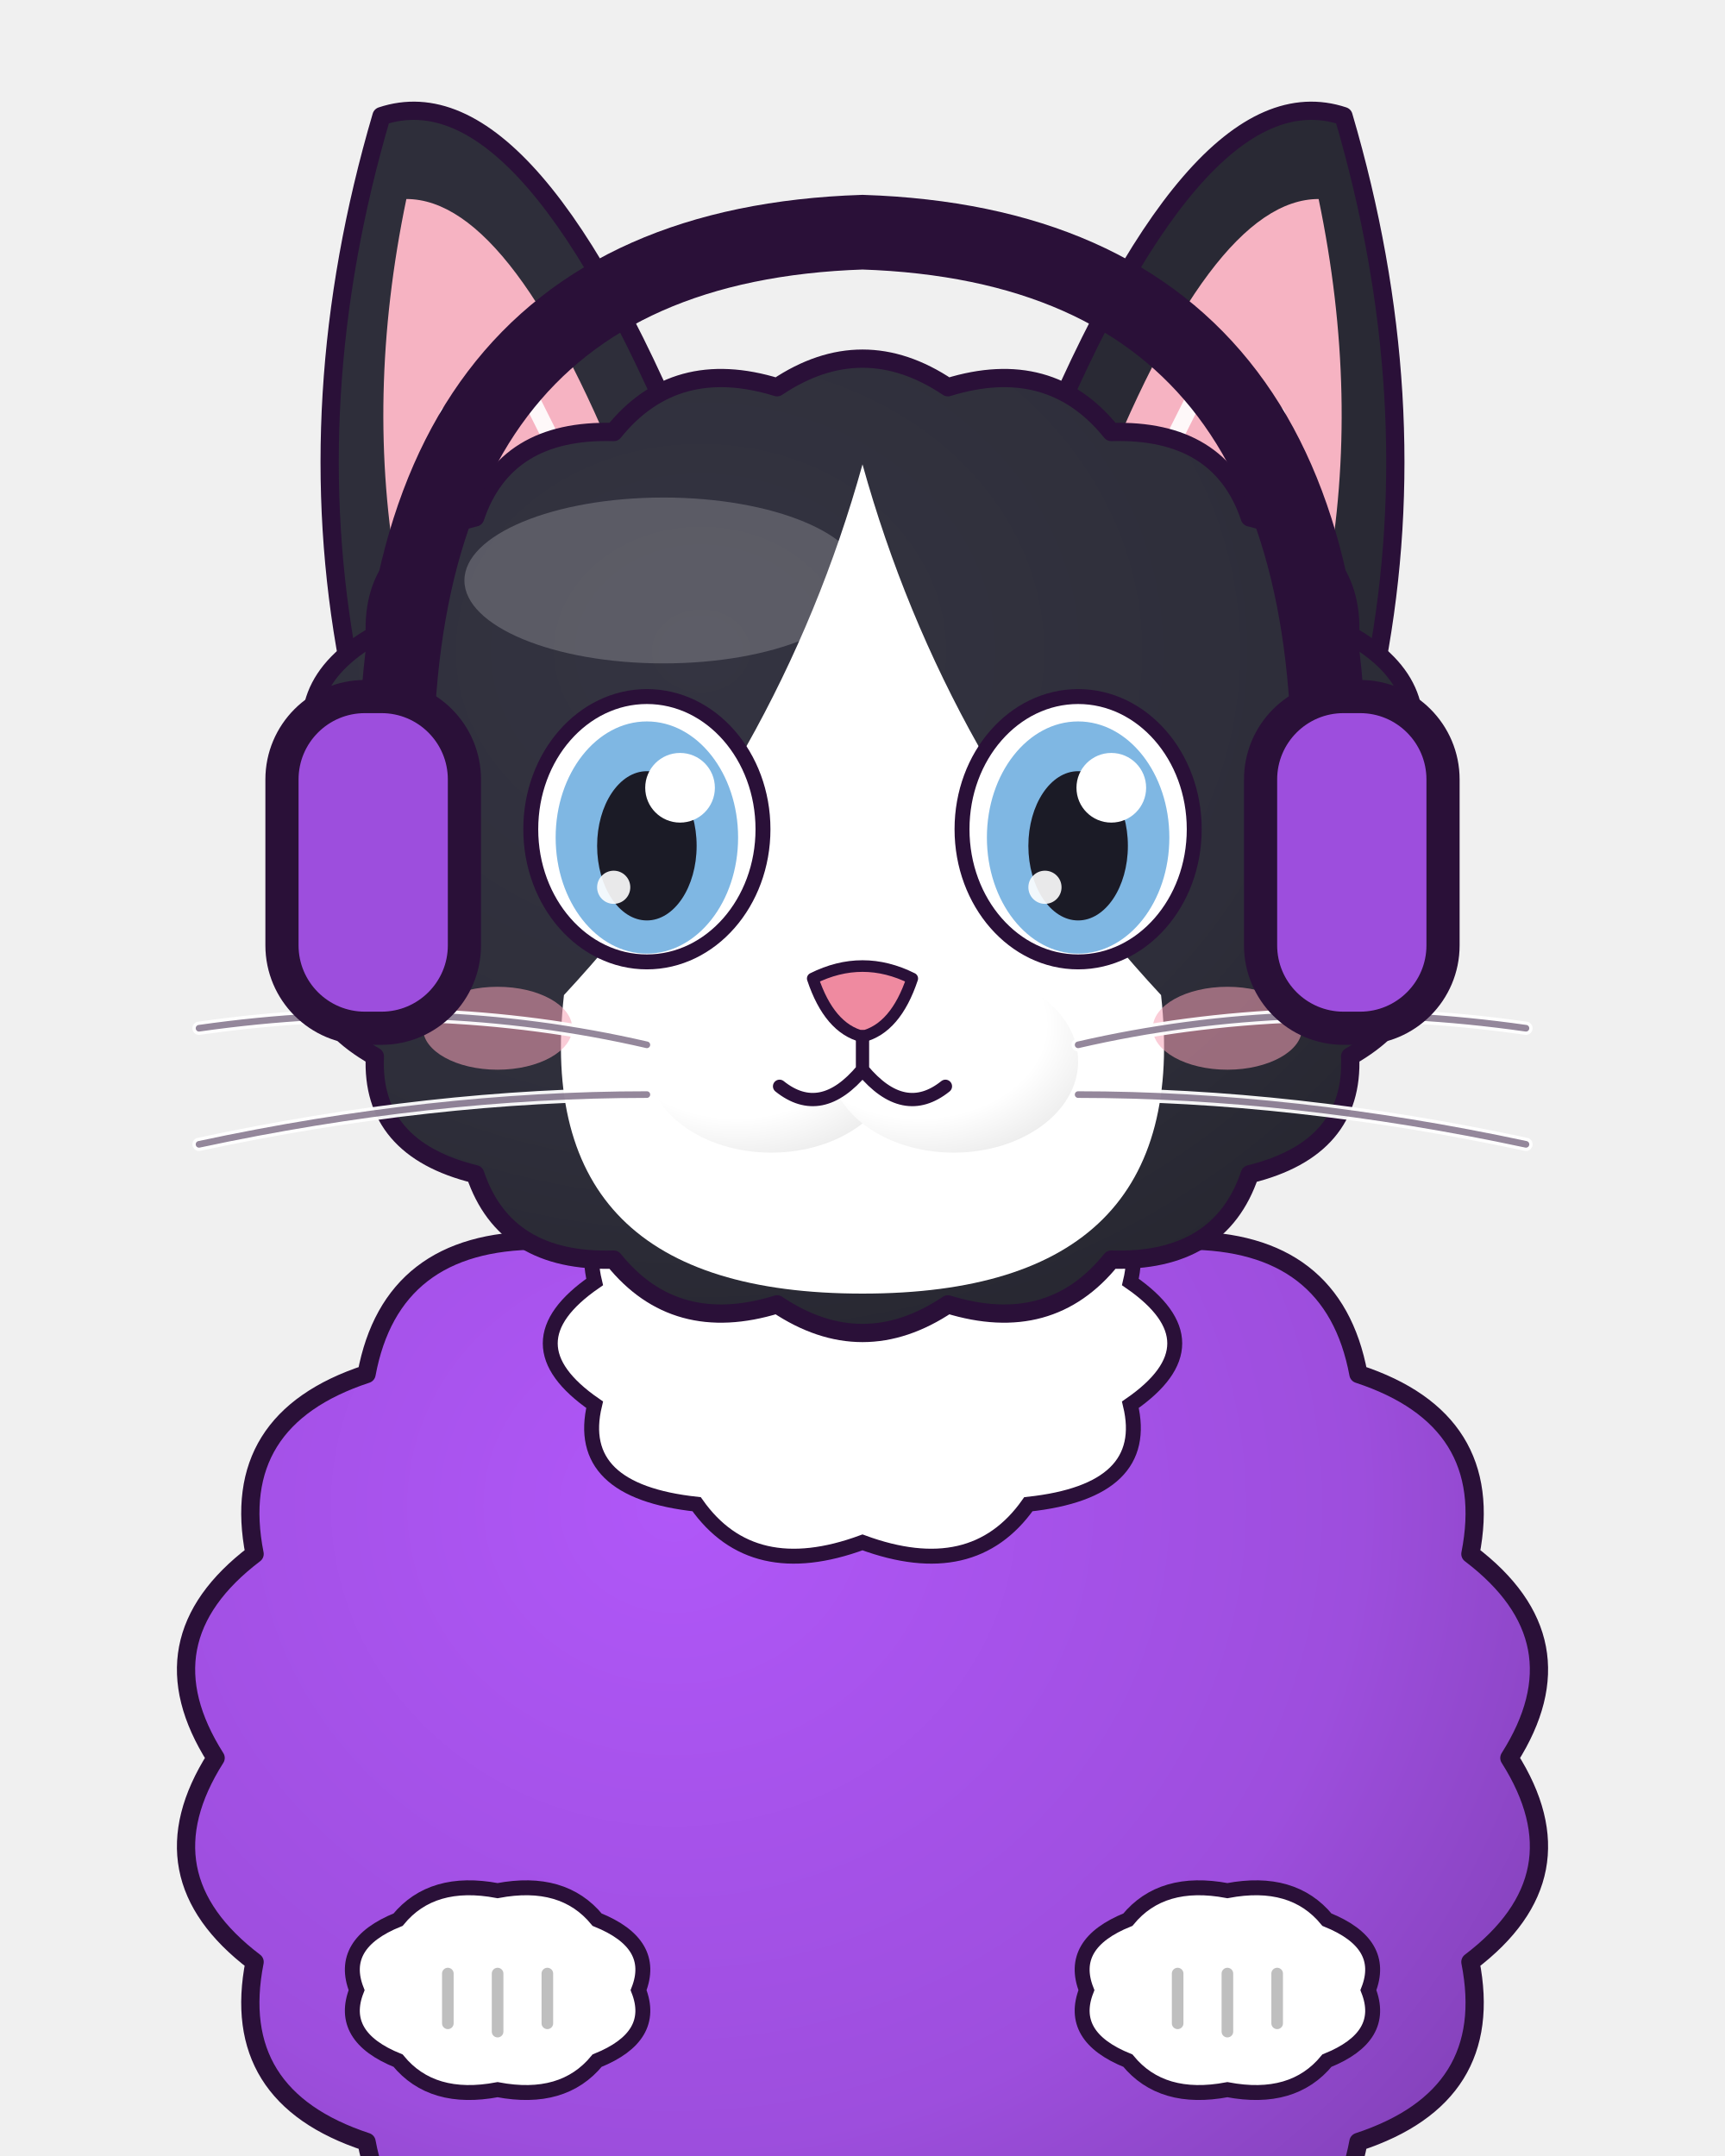
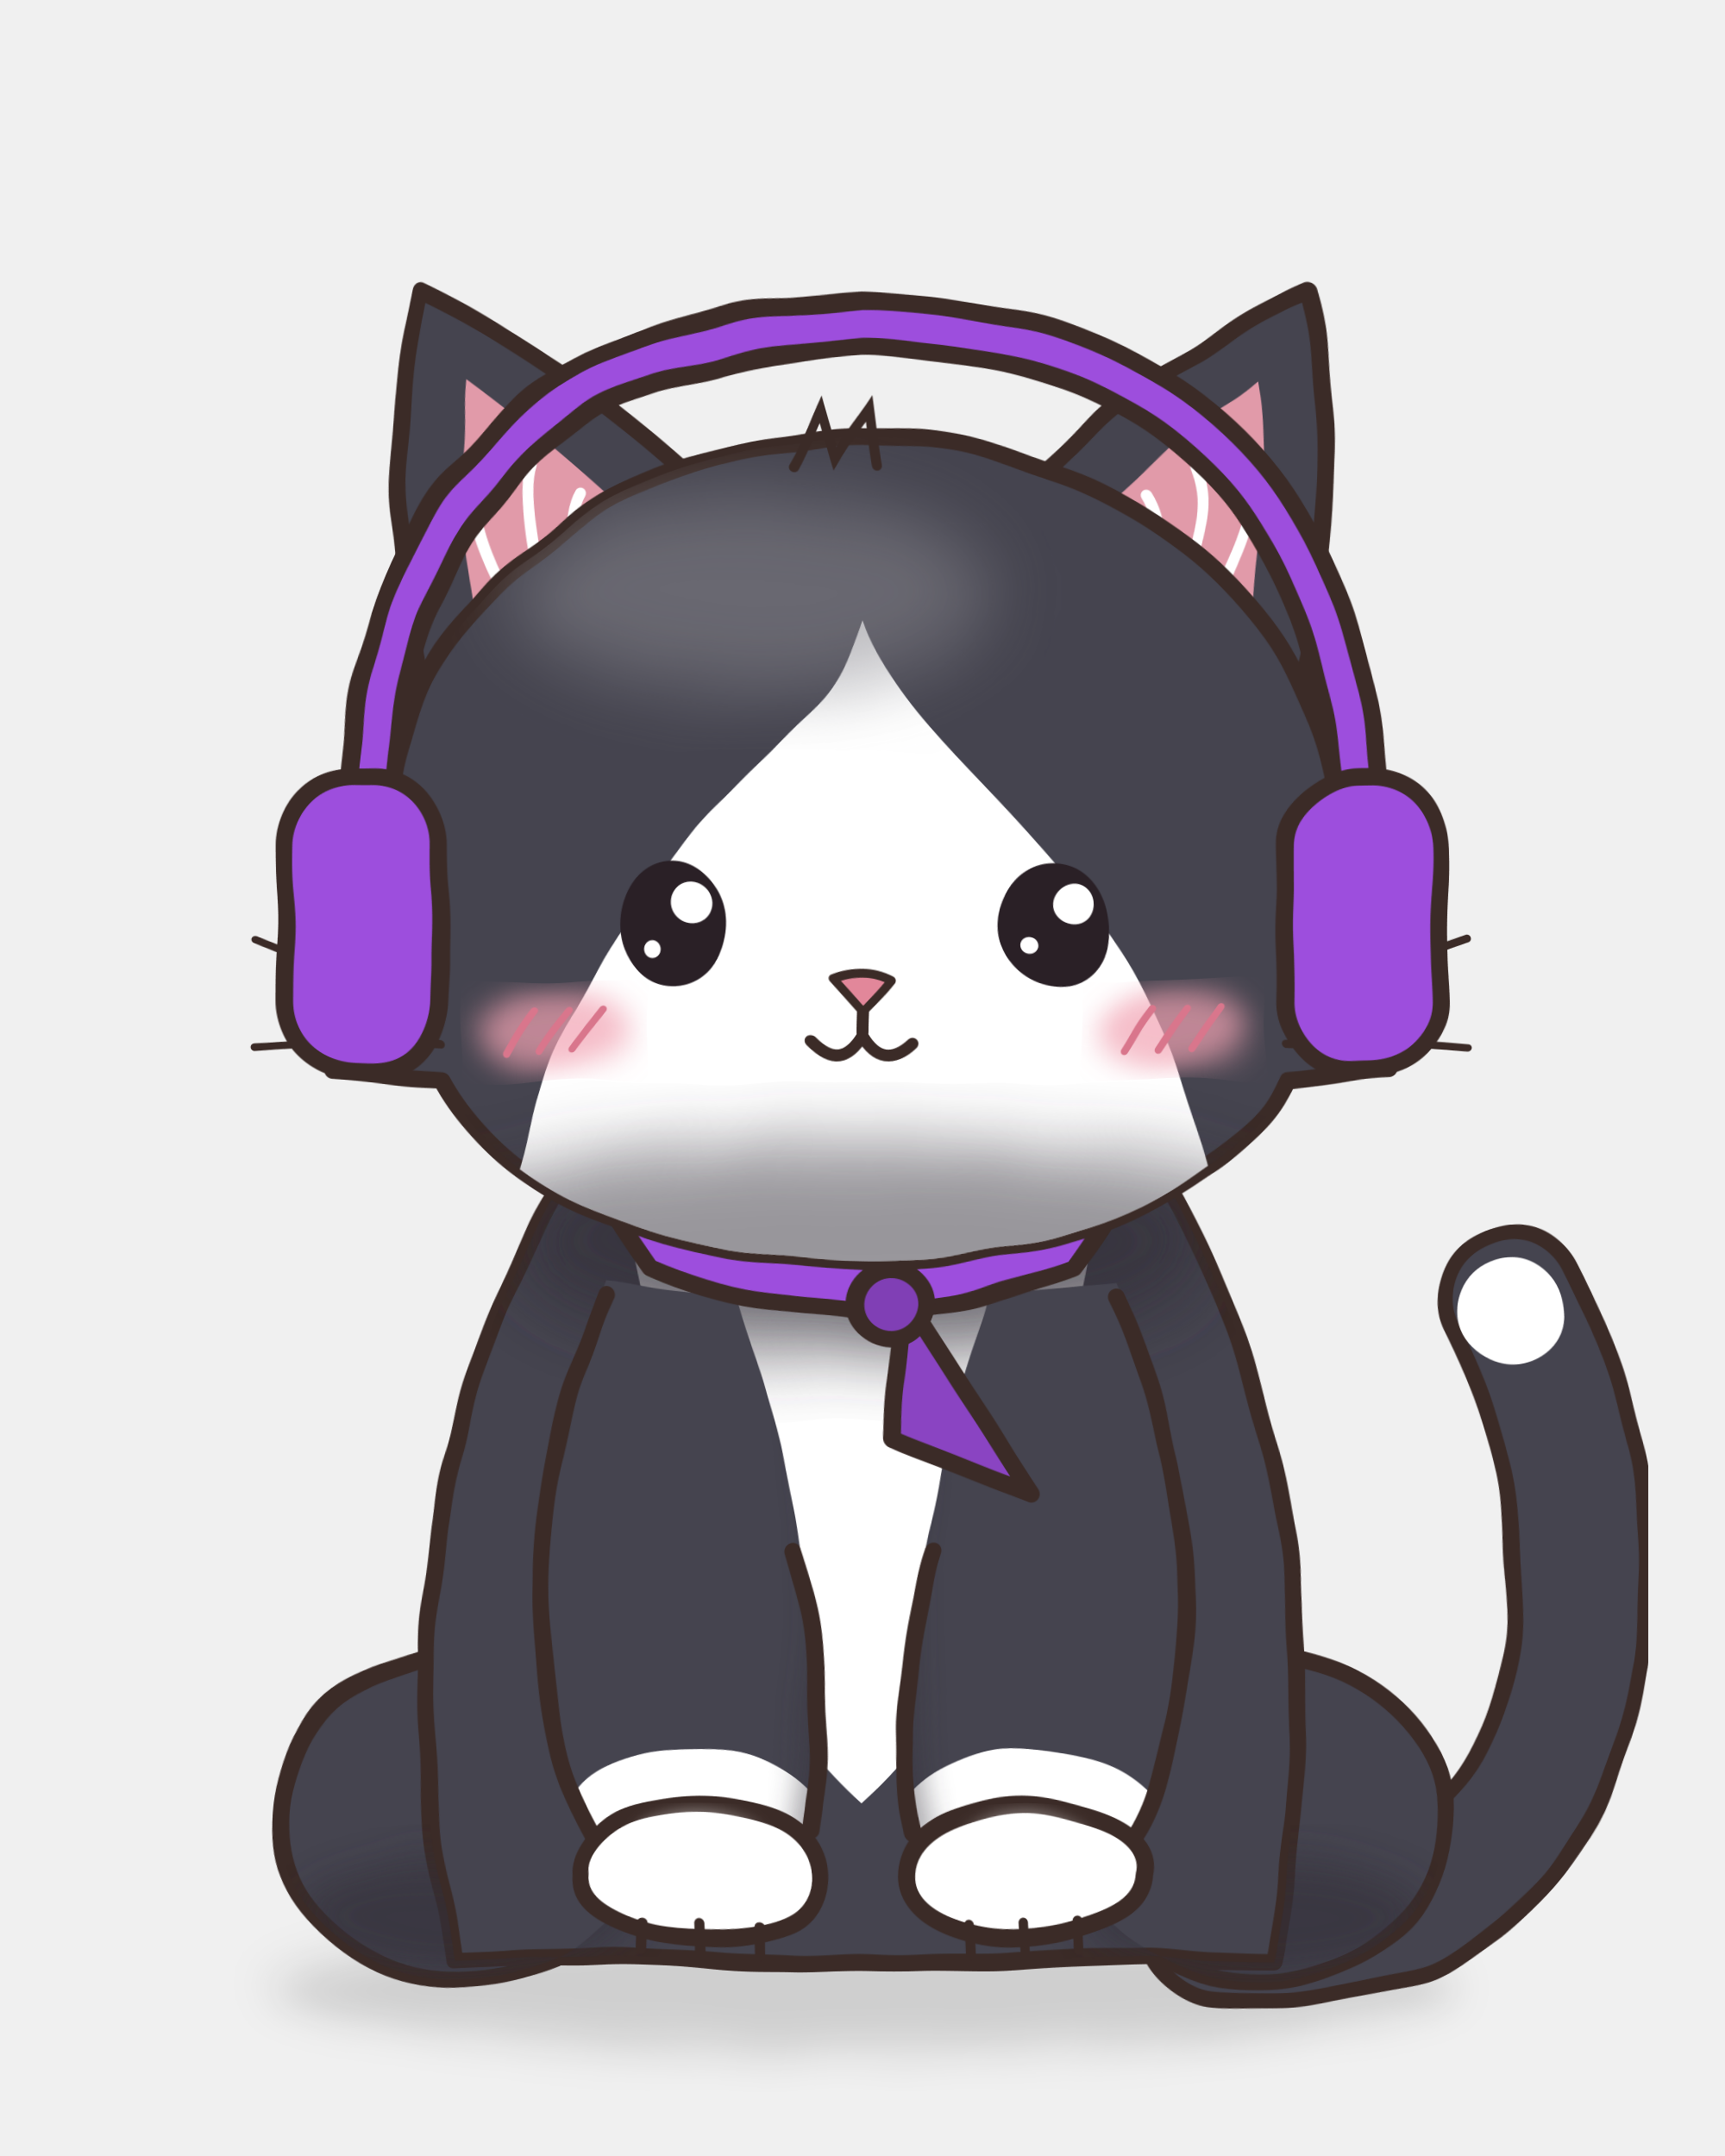
<svg xmlns="http://www.w3.org/2000/svg" viewBox="-104 -252 208 260">
  <defs>
-     <radialGradient id="odarkblack077" cx=".36" cy=".30" r=".85">
-       <stop offset="0" stop-color="#b057f8" />
-       <stop offset=".6" stop-color="#9d4edd" />
-       <stop offset="1" stop-color="#7a3dac" />
-     </radialGradient>
-     <radialGradient id="fdarkblack077" cx=".36" cy=".30" r=".85">
-       <stop offset="0" stop-color="#343441" />
-       <stop offset=".6" stop-color="#2e2e3a" />
-       <stop offset="1" stop-color="#24242d" />
-     </radialGradient>
-     <radialGradient id="wdarkblack077" cx=".36" cy=".30" r=".85">
-       <stop offset="0" stop-color="#ffffff" />
-       <stop offset=".6" stop-color="#ffffff" />
-       <stop offset="1" stop-color="#e6e6e6" />
-     </radialGradient>
-     <clipPath id="hdarkblack077">
-       <path d="M65.2 -141.2 Q69.7 -130.8 58.8 -124.6 Q59.3 -113.5 46.7 -110.4 Q43.1 -99.7 30.0 -100.1 Q22.6 -90.9 10.3 -94.7 Q0.0 -87.8 -10.3 -94.7 Q-22.6 -90.9 -30.0 -100.1 Q-43.1 -99.7 -46.7 -110.4 Q-59.3 -113.5 -58.8 -124.6 Q-69.7 -130.8 -65.2 -141.2 Q-73.3 -150.0 -65.2 -158.8 Q-69.7 -169.2 -58.8 -175.4 Q-59.3 -186.5 -46.7 -189.6 Q-43.1 -200.3 -30.0 -199.9 Q-22.6 -209.1 -10.3 -205.3 Q-0.0 -212.2 10.3 -205.3 Q22.6 -209.1 30.0 -199.9 Q43.1 -200.3 46.7 -189.6 Q59.3 -186.5 58.8 -175.4 Q69.7 -169.2 65.2 -158.8 Q73.3 -150.0 65.2 -141.2Z" />
-     </clipPath>
+     <filter id="ink" x="-5%" y="-5%" width="110%" height="110%">
+       <feTurbulence type="fractalNoise" baseFrequency=".05" numOctaves="2" seed="3" result="n" />
+       <feDisplacementMap in="SourceGraphic" in2="n" scale="2.2" />
+     </filter>
+     <filter id="pencil">
+       <feTurbulence type="fractalNoise" baseFrequency="1.1 .35" numOctaves="2" seed="5" />
+       <feColorMatrix values="0 0 0 0 .25  0 0 0 0 .2  0 0 0 0 .18  0 0 0 .22 -.02" />
+       <feComposite in2="SourceGraphic" operator="in" />
+     </filter>
+     <filter id="blur1">
+       <feGaussianBlur stdDeviation="1" />
+     </filter>
+     <filter id="blur2">
+       <feGaussianBlur stdDeviation="2" />
+     </filter>
+     <filter id="blur3" x="-30%" y="-30%" width="160%" height="160%">
+       <feGaussianBlur stdDeviation="3" />
+     </filter>
+     <filter id="blur4" x="-30%" y="-30%" width="160%" height="160%">
+       <feGaussianBlur stdDeviation="5" />
+     </filter>
  </defs>
-   <ellipse cx="6" cy="34" rx="78" ry="15" fill="#000" opacity=".15" />
-   <path d="M78.0 -40.0 Q87.0 -25.8 73.3 -15.4 Q76.5 0.8 59.8 6.3 Q56.8 22.4 39.0 22.4 Q30.2 36.6 13.5 30.9 Q0.0 41.5 -13.5 30.9 Q-30.2 36.6 -39.0 22.4 Q-56.8 22.4 -59.8 6.3 Q-76.5 0.8 -73.3 -15.4 Q-87.0 -25.8 -78.0 -40.0 Q-87.0 -54.2 -73.3 -64.6 Q-76.5 -80.8 -59.8 -86.3 Q-56.8 -102.4 -39.0 -102.4 Q-30.2 -116.6 -13.5 -110.9 Q-0.0 -121.5 13.5 -110.9 Q30.2 -116.6 39.0 -102.4 Q56.8 -102.4 59.8 -86.3 Q76.5 -80.8 73.3 -64.6 Q87.0 -54.2 78.0 -40.0Z" fill="url(#odarkblack077)" stroke="#2a1038" stroke-width="2.2" stroke-linejoin="round" />
-   <path d="M32.3 -82.6 Q34.8 -72.2 20.0 -70.6 Q13.3 -61.1 0.0 -66.0 Q-13.3 -61.1 -20.0 -70.6 Q-34.8 -72.2 -32.3 -82.6 Q-43.0 -90.0 -32.3 -97.4 Q-34.8 -107.8 -20.0 -109.4 Q-13.3 -118.9 -0.0 -114.0 Q13.3 -118.9 20.0 -109.4 Q34.8 -107.8 32.3 -97.4 Q43.0 -90.0 32.3 -82.6Z" fill="#ffffff" stroke="#2a1038" stroke-width="1.8" />
-   <path d="M-20 -194 Q-40 -244 -58 -238 Q-68 -204 -62 -172Z" fill="#2e2e3a" stroke="#2a1038" stroke-width="2.2" stroke-linejoin="round" />
-   <path d="M-28 -192 Q-42 -228 -55 -228 Q-60 -204 -56 -182Z" fill="#f6b3c2" />
-   <path d="M-36 -196 l-6 -12 M-42 -192 l-8 -10" stroke="#fff" stroke-width="2" stroke-linecap="round" opacity=".9" />
-   <path d="M20 -194 Q40 -244 58 -238 Q68 -204 62 -172Z" fill="#292934" stroke="#2a1038" stroke-width="2.2" stroke-linejoin="round" />
-   <path d="M28 -192 Q42 -228 55 -228 Q60 -204 56 -182Z" fill="#f6b3c2" />
-   <path d="M36 -196 l6 -12 M42 -192 l8 -10" stroke="#fff" stroke-width="2" stroke-linecap="round" opacity=".9" />
-   <path d="M65.2 -141.2 Q69.7 -130.8 58.8 -124.6 Q59.3 -113.5 46.7 -110.4 Q43.1 -99.7 30.0 -100.1 Q22.6 -90.9 10.3 -94.7 Q0.0 -87.8 -10.3 -94.7 Q-22.6 -90.9 -30.0 -100.1 Q-43.1 -99.7 -46.7 -110.4 Q-59.3 -113.5 -58.8 -124.6 Q-69.7 -130.8 -65.2 -141.2 Q-73.3 -150.0 -65.2 -158.8 Q-69.7 -169.2 -58.8 -175.4 Q-59.3 -186.5 -46.7 -189.6 Q-43.1 -200.3 -30.0 -199.9 Q-22.6 -209.1 -10.3 -205.3 Q-0.0 -212.2 10.3 -205.3 Q22.6 -209.1 30.0 -199.9 Q43.1 -200.3 46.7 -189.6 Q59.3 -186.5 58.8 -175.4 Q69.7 -169.2 65.2 -158.8 Q73.3 -150.0 65.2 -141.2Z" fill="url(#fdarkblack077)" stroke="#2a1038" stroke-width="2.2" stroke-linejoin="round" />
-   <g clip-path="url(#hdarkblack077)">
-     <path d="M0 -196 Q-10 -160 -36 -132 Q-40 -96 0 -96 Q40 -96 36 -132 Q10 -160 0 -196Z" fill="#ffffff" />
+   <g transform="translate(0 -150) scale(.85) translate(-120 -94)">
+     <g transform="translate(0,0)">
+       <defs>
+         <clipPath id="hadarkblackNone">
+           <path d="M54 104 C46 64 82 36 120 36 C158 36 194 64 186 104 L197 111 L187 116 L195 126 L180 127 C170 145 146 153 120 153 C94 153 70 145 60 127 L45 126 L53 116 L43 111 Z" />
+         </clipPath>
+         <clipPath id="badarkblackNone">
+           <path d="M78 140 C58 172 54 216 62 252 L178 252 C186 216 182 172 162 140 Z" />
+           <ellipse cx="64" cy="232" rx="27" ry="23" />
+           <ellipse cx="176" cy="232" rx="27" ry="23" />
+         </clipPath>
+       </defs>
+       <g filter="url(#ink)">
+         <ellipse cx="120" cy="256" rx="84" ry="9" fill="#000" opacity=".14" filter="url(#blur3)" />
+         <path d="M170 248 C224 254 232 196 212 158" stroke="#3b2b27" stroke-width="21" fill="none" stroke-linecap="round" />
+         <path d="M170 248 C224 254 232 196 212 158" stroke="#45444f" stroke-width="16.5" fill="none" stroke-linecap="round" />
+         <circle cx="212" cy="160" r="7.5" fill="#ffffff" />
+         <ellipse cx="64" cy="232" rx="27" ry="23" stroke="#3b2b27" stroke-width="2.4" stroke-linejoin="round" stroke-linecap="round" fill="#45444f" />
+         <ellipse cx="176" cy="232" rx="27" ry="23" stroke="#3b2b27" stroke-width="2.4" stroke-linejoin="round" stroke-linecap="round" fill="#45444f" />
+         <path d="M78 140 C58 172 54 216 62 252 L178 252 C186 216 182 172 162 140 Z" stroke="#3b2b27" stroke-width="2.4" stroke-linejoin="round" stroke-linecap="round" fill="#45444f" />
+         <g clip-path="url(#badarkblackNone)">
+           <path d="M86 140 C92 180 98 210 120 230 C142 210 148 180 154 140 Z" fill="#ffffff" />
+           <ellipse cx="120" cy="150" rx="50" ry="16" fill="#302f37" opacity=".7" filter="url(#blur4)" />
+           <ellipse cx="64" cy="246" rx="24" ry="8" fill="#302f37" opacity=".6" filter="url(#blur3)" />
+           <ellipse cx="176" cy="246" rx="24" ry="8" fill="#302f37" opacity=".6" filter="url(#blur3)" />
+         </g>
+         <path d="M84 156 C70 188 72 222 84 238 L112 236 C115 214 112 186 102 158 Z" fill="#45444f" />
+         <clipPath id="aadarkblackNone1">
+           <path d="M84 156 C70 188 72 222 84 238 L112 236 C115 214 112 186 102 158 Z" />
+         </clipPath>
+         <g clip-path="url(#aadarkblackNone1)">
+           <ellipse cx="96" cy="236" rx="20" ry="14" fill="#ffffff" />
+           <path d="M108 160 C114 190 114 214 110 236 L120 236 L120 160Z" fill="#302f37" opacity=".45" filter="url(#blur2)" />
+         </g>
+         <path d="M84 158 C70 188 72 222 84 238" fill="none" stroke="#3b2b27" stroke-width="2.4" stroke-linejoin="round" stroke-linecap="round" />
+         <path d="M113 234 C115 220 114 206 110 194" fill="none" stroke="#3b2b27" stroke-width="2.4" stroke-linejoin="round" stroke-linecap="round" />
+         <path d="M80 240 C78 228 114 226 114 240 C114 252 80 252 80 240Z" stroke="#3b2b27" stroke-width="2.4" stroke-linejoin="round" stroke-linecap="round" fill="#ffffff" />
+         <path d="M89 247 v4" stroke="#3b2b27" stroke-width="1.4" fill="none" stroke-linecap="round" />
+         <path d="M97 247 v4" stroke="#3b2b27" stroke-width="1.4" fill="none" stroke-linecap="round" />
+         <path d="M105 247 v4" stroke="#3b2b27" stroke-width="1.4" fill="none" stroke-linecap="round" />
+         <ellipse cx="97" cy="235" rx="9" ry="4" fill="#fff" opacity=".35" filter="url(#blur1)" />
+         <path d="M156 156 C170 188 168 222 156 238 L128 236 C125 214 128 186 138 158 Z" fill="#45444f" />
+         <clipPath id="aadarkblackNone-1">
+           <path d="M156 156 C170 188 168 222 156 238 L128 236 C125 214 128 186 138 158 Z" />
+         </clipPath>
+         <g clip-path="url(#aadarkblackNone-1)">
+           <ellipse cx="144" cy="236" rx="20" ry="14" fill="#ffffff" />
+           <path d="M132 160 C126 190 126 214 130 236 L120 236 L120 160Z" fill="#302f37" opacity=".45" filter="url(#blur2)" />
+         </g>
+         <path d="M156 158 C170 188 168 222 156 238" fill="none" stroke="#3b2b27" stroke-width="2.4" stroke-linejoin="round" stroke-linecap="round" />
+         <path d="M127 234 C125 220 126 206 130 194" fill="none" stroke="#3b2b27" stroke-width="2.4" stroke-linejoin="round" stroke-linecap="round" />
+         <path d="M160 240 C162 228 126 226 126 240 C126 252 160 252 160 240Z" stroke="#3b2b27" stroke-width="2.4" stroke-linejoin="round" stroke-linecap="round" fill="#ffffff" />
+         <path d="M151 247 v4" stroke="#3b2b27" stroke-width="1.4" fill="none" stroke-linecap="round" />
+         <path d="M143 247 v4" stroke="#3b2b27" stroke-width="1.4" fill="none" stroke-linecap="round" />
+         <path d="M135 247 v4" stroke="#3b2b27" stroke-width="1.4" fill="none" stroke-linecap="round" />
+         <ellipse cx="143" cy="235" rx="9" ry="4" fill="#fff" opacity=".35" filter="url(#blur1)" />
+         <path d="M84 145 Q120 160 156 145 L150 154 Q120 166 90 154 Z" stroke="#3b2b27" stroke-width="2.4" stroke-linejoin="round" stroke-linecap="round" fill="#9d4edd" />
+         <path d="M126 158 L144 186 L124 178 Z" stroke="#3b2b27" stroke-width="2.4" stroke-linejoin="round" stroke-linecap="round" fill="#8a44c2" />
+         <circle cx="124" cy="159" r="5" stroke="#3b2b27" stroke-width="2.4" stroke-linejoin="round" stroke-linecap="round" fill="#803fb5" />
+         <path d="M60 82 C54 58 52 34 57 15 C76 25 92 37 103 49 Z" stroke="#3b2b27" stroke-width="2.4" stroke-linejoin="round" stroke-linecap="round" fill="#45444f" />
+         <path d="M67 72 C63 54 62 40 64 28 C75 36 84 44 92 52 Z" fill="#f2a3b3" opacity=".9" />
+         <path d="M 180 82 C 186 58 188 34 183 15 C 164 25 148 37 137 49 Z" stroke="#3b2b27" stroke-width="2.4" stroke-linejoin="round" stroke-linecap="round" fill="#45444f" />
+         <path d="M 173 72 C 177 54 178 40 176 28 C 165 36 156 44 148 52 Z" fill="#f2a3b3" opacity=".9" />
+         <path d="M74 56 q-3 -10 -1 -16 M79 58 q-2 -9 1 -14 M69 58 q-4 -8 -4 -12" stroke="#fff" stroke-width="1.6" fill="none" stroke-linecap="round" />
+         <path d="M166 56 q3 -10 1 -16 M161 58 q2 -9 -1 -14 M171 58 q4 -8 4 -12" stroke="#fff" stroke-width="1.6" fill="none" stroke-linecap="round" />
+         <path d="M54 104 C46 64 82 36 120 36 C158 36 194 64 186 104 L197 111 L187 116 L195 126 L180 127 C170 145 146 153 120 153 C94 153 70 145 60 127 L45 126 L53 116 L43 111 Z" stroke="#3b2b27" stroke-width="2.4" stroke-linejoin="round" stroke-linecap="round" fill="#45444f" />
+         <g clip-path="url(#hadarkblackNone)">
+           <path d="M120 62 C128 86 168 98 172 160 L68 160 C72 98 112 86 120 62 Z" fill="#ffffff" />
+           <ellipse cx="104" cy="58" rx="34" ry="14" fill="#86858c" opacity=".55" filter="url(#blur4)" />
+           <ellipse cx="120" cy="150" rx="70" ry="14" fill="#302f37" opacity=".5" filter="url(#blur4)" />
+         </g>
+         <path d="M110 40 l4 -8 l2 7 l5 -7 l1 8" stroke="#3b2b27" stroke-width="1.4" fill="none" stroke-linecap="round" />
+         <ellipse cx="93" cy="105" rx="7.6" ry="8.74" fill="#2a2026" />
+         <circle cx="95.66" cy="101.96" r="2.888" fill="#fff" />
+         <circle cx="89.96" cy="108.42" r="1.216" fill="#fff" />
+         <ellipse cx="76" cy="120" rx="11" ry="6" fill="#f2a3b3" opacity="0.7" filter="url(#blur2)" />
+         <path d="M69 123 l4 -6" stroke="#d9768c" stroke-width="1.1" stroke-linecap="round" />
+         <path d="M74 123 l4 -6" stroke="#d9768c" stroke-width="1.1" stroke-linecap="round" />
+         <path d="M79 123 l4 -6" stroke="#d9768c" stroke-width="1.1" stroke-linecap="round" />
+         <path d="M60 115 q-14 -3.2 -26 -7.6" stroke="#3b2b27" stroke-width="1.1" fill="none" stroke-linecap="round" />
+         <path d="M60 122 q-14 -0.4 -26 0.8" stroke="#3b2b27" stroke-width="1.1" fill="none" stroke-linecap="round" />
+         <ellipse cx="147" cy="105" rx="7.6" ry="8.74" fill="#2a2026" />
+         <circle cx="149.66" cy="101.96" r="2.888" fill="#fff" />
+         <circle cx="143.96" cy="108.42" r="1.216" fill="#fff" />
+         <ellipse cx="164" cy="120" rx="11" ry="6" fill="#f2a3b3" opacity="0.7" filter="url(#blur2)" />
+         <path d="M157 123 l4 -6" stroke="#d9768c" stroke-width="1.1" stroke-linecap="round" />
+         <path d="M162 123 l4 -6" stroke="#d9768c" stroke-width="1.1" stroke-linecap="round" />
+         <path d="M167 123 l4 -6" stroke="#d9768c" stroke-width="1.1" stroke-linecap="round" />
+         <path d="M180 115 q14 -3.2 26 -7.6" stroke="#3b2b27" stroke-width="1.1" fill="none" stroke-linecap="round" />
+         <path d="M180 122 q14 -0.4 26 0.8" stroke="#3b2b27" stroke-width="1.1" fill="none" stroke-linecap="round" />
+         <path d="M116 113 Q120 111 124 113 L120 117.5 Z" fill="#e2879a" stroke="#3b2b27" stroke-width="1.2" stroke-linejoin="round" />
+         <path d="M120 117.5 v3 M113 122 Q117 126 120 121 Q123 126 127 122" stroke="#3b2b27" fill="none" stroke-linecap="round" stroke-linejoin="round" stroke-width="1.7" />
+         <path d="M50 104 Q46 22 120 20 Q194 22 190 104" stroke="#3b2b27" stroke-width="9" fill="none" />
+         <path d="M50 104 Q46 22 120 20 Q194 22 190 104" stroke="#9d4edd" stroke-width="4" fill="none" />
+         <rect x="38" y="84" width="22" height="42" rx="10" stroke="#3b2b27" stroke-width="2.4" stroke-linejoin="round" stroke-linecap="round" fill="#9d4edd" />
+         <rect x="180" y="84" width="22" height="42" rx="10" stroke="#3b2b27" stroke-width="2.4" stroke-linejoin="round" stroke-linecap="round" fill="#9d4edd" />
+       </g>
+     </g>
  </g>
-   <ellipse cx="-24" cy="-182" rx="24" ry="10" fill="#fff" opacity=".2" />
-   <ellipse cx="-11" cy="-124" rx="15" ry="11" fill="url(#wdarkblack077)" />
-   <ellipse cx="11" cy="-124" rx="15" ry="11" fill="url(#wdarkblack077)" />
-   <ellipse cx="-26" cy="-152" rx="14" ry="16" fill="#fff" stroke="#2a1038" stroke-width="1.8" />
-   <ellipse cx="-26" cy="-151" rx="11" ry="14" fill="#7fb7e3" />
-   <ellipse cx="-26" cy="-150" rx="6" ry="9" fill="#1b1b26" />
-   <circle cx="-22" cy="-157" r="4.2" fill="#fff" />
-   <circle cx="-30" cy="-145" r="2" fill="#fff" opacity=".9" />
-   <ellipse cx="-44" cy="-128" rx="9" ry="5" fill="#f6a3b6" opacity=".55" />
-   <path d="M-26 -126 Q-52 -132 -80 -128 M-26 -120 Q-52 -120 -80 -114" fill="none" stroke="#fff" stroke-width="1.6" stroke-linecap="round" opacity=".95" />
-   <path d="M-26 -126 Q-52 -132 -80 -128 M-26 -120 Q-52 -120 -80 -114" fill="none" stroke="#2a1038" stroke-width=".8" stroke-linecap="round" opacity=".5" />
-   <ellipse cx="26" cy="-152" rx="14" ry="16" fill="#fff" stroke="#2a1038" stroke-width="1.8" />
-   <ellipse cx="26" cy="-151" rx="11" ry="14" fill="#7fb7e3" />
-   <ellipse cx="26" cy="-150" rx="6" ry="9" fill="#1b1b26" />
-   <circle cx="30" cy="-157" r="4.2" fill="#fff" />
-   <circle cx="22" cy="-145" r="2" fill="#fff" opacity=".9" />
-   <ellipse cx="44" cy="-128" rx="9" ry="5" fill="#f6a3b6" opacity=".55" />
-   <path d="M26 -126 Q52 -132 80 -128 M26 -120 Q52 -120 80 -114" fill="none" stroke="#fff" stroke-width="1.6" stroke-linecap="round" opacity=".95" />
-   <path d="M26 -126 Q52 -132 80 -128 M26 -120 Q52 -120 80 -114" fill="none" stroke="#2a1038" stroke-width=".8" stroke-linecap="round" opacity=".5" />
-   <path d="M-6 -134 Q0 -137 6 -134 Q4 -128 0 -127 Q-4 -128 -6 -134Z" fill="#ef8aa0" stroke="#2a1038" stroke-width="1.4" stroke-linejoin="round" />
-   <path d="M0 -127 V-123 M0 -123 Q-5 -117 -10 -121 M0 -123 Q5 -117 10 -121" fill="none" stroke="#2a1038" stroke-width="1.6" stroke-linecap="round" />
-   <path d="M-56 -150 Q-60 -222 0 -224 Q60 -222 56 -150" fill="none" stroke="#2a1038" stroke-width="9" />
-   <rect x="-70" y="-168" width="22" height="40" rx="10" fill="#9d4edd" stroke="#2a1038" stroke-width="4" />
-   <rect x="48" y="-168" width="22" height="40" rx="10" fill="#9d4edd" stroke="#2a1038" stroke-width="4" />
-   <path d="M-27.0 -12.0 Q-24.8 -6.4 -32.0 -3.5 Q-36.1 1.5 -44.0 0.0 Q-51.9 1.5 -56.0 -3.5 Q-63.2 -6.4 -61.0 -12.0 Q-63.2 -17.6 -56.0 -20.5 Q-51.9 -25.5 -44.0 -24.0 Q-36.1 -25.5 -32.0 -20.5 Q-24.8 -17.6 -27.0 -12.0Z" fill="#ffffff" stroke="#2a1038" stroke-width="1.8" />
-   <path d="M-50 -8 v-6 M-44 -7 v-7 M-38 -8 v-6" stroke="#bfbfbf" stroke-width="1.4" stroke-linecap="round" />
-   <path d="M61.0 -12.0 Q63.2 -6.4 56.0 -3.5 Q51.9 1.5 44.0 0.0 Q36.1 1.5 32.0 -3.5 Q24.8 -6.4 27.0 -12.0 Q24.8 -17.6 32.0 -20.5 Q36.1 -25.5 44.0 -24.0 Q51.9 -25.5 56.0 -20.5 Q63.2 -17.6 61.0 -12.0Z" fill="#ffffff" stroke="#2a1038" stroke-width="1.8" />
-   <path d="M38 -8 v-6 M44 -7 v-7 M50 -8 v-6" stroke="#bfbfbf" stroke-width="1.4" stroke-linecap="round" />
</svg>
